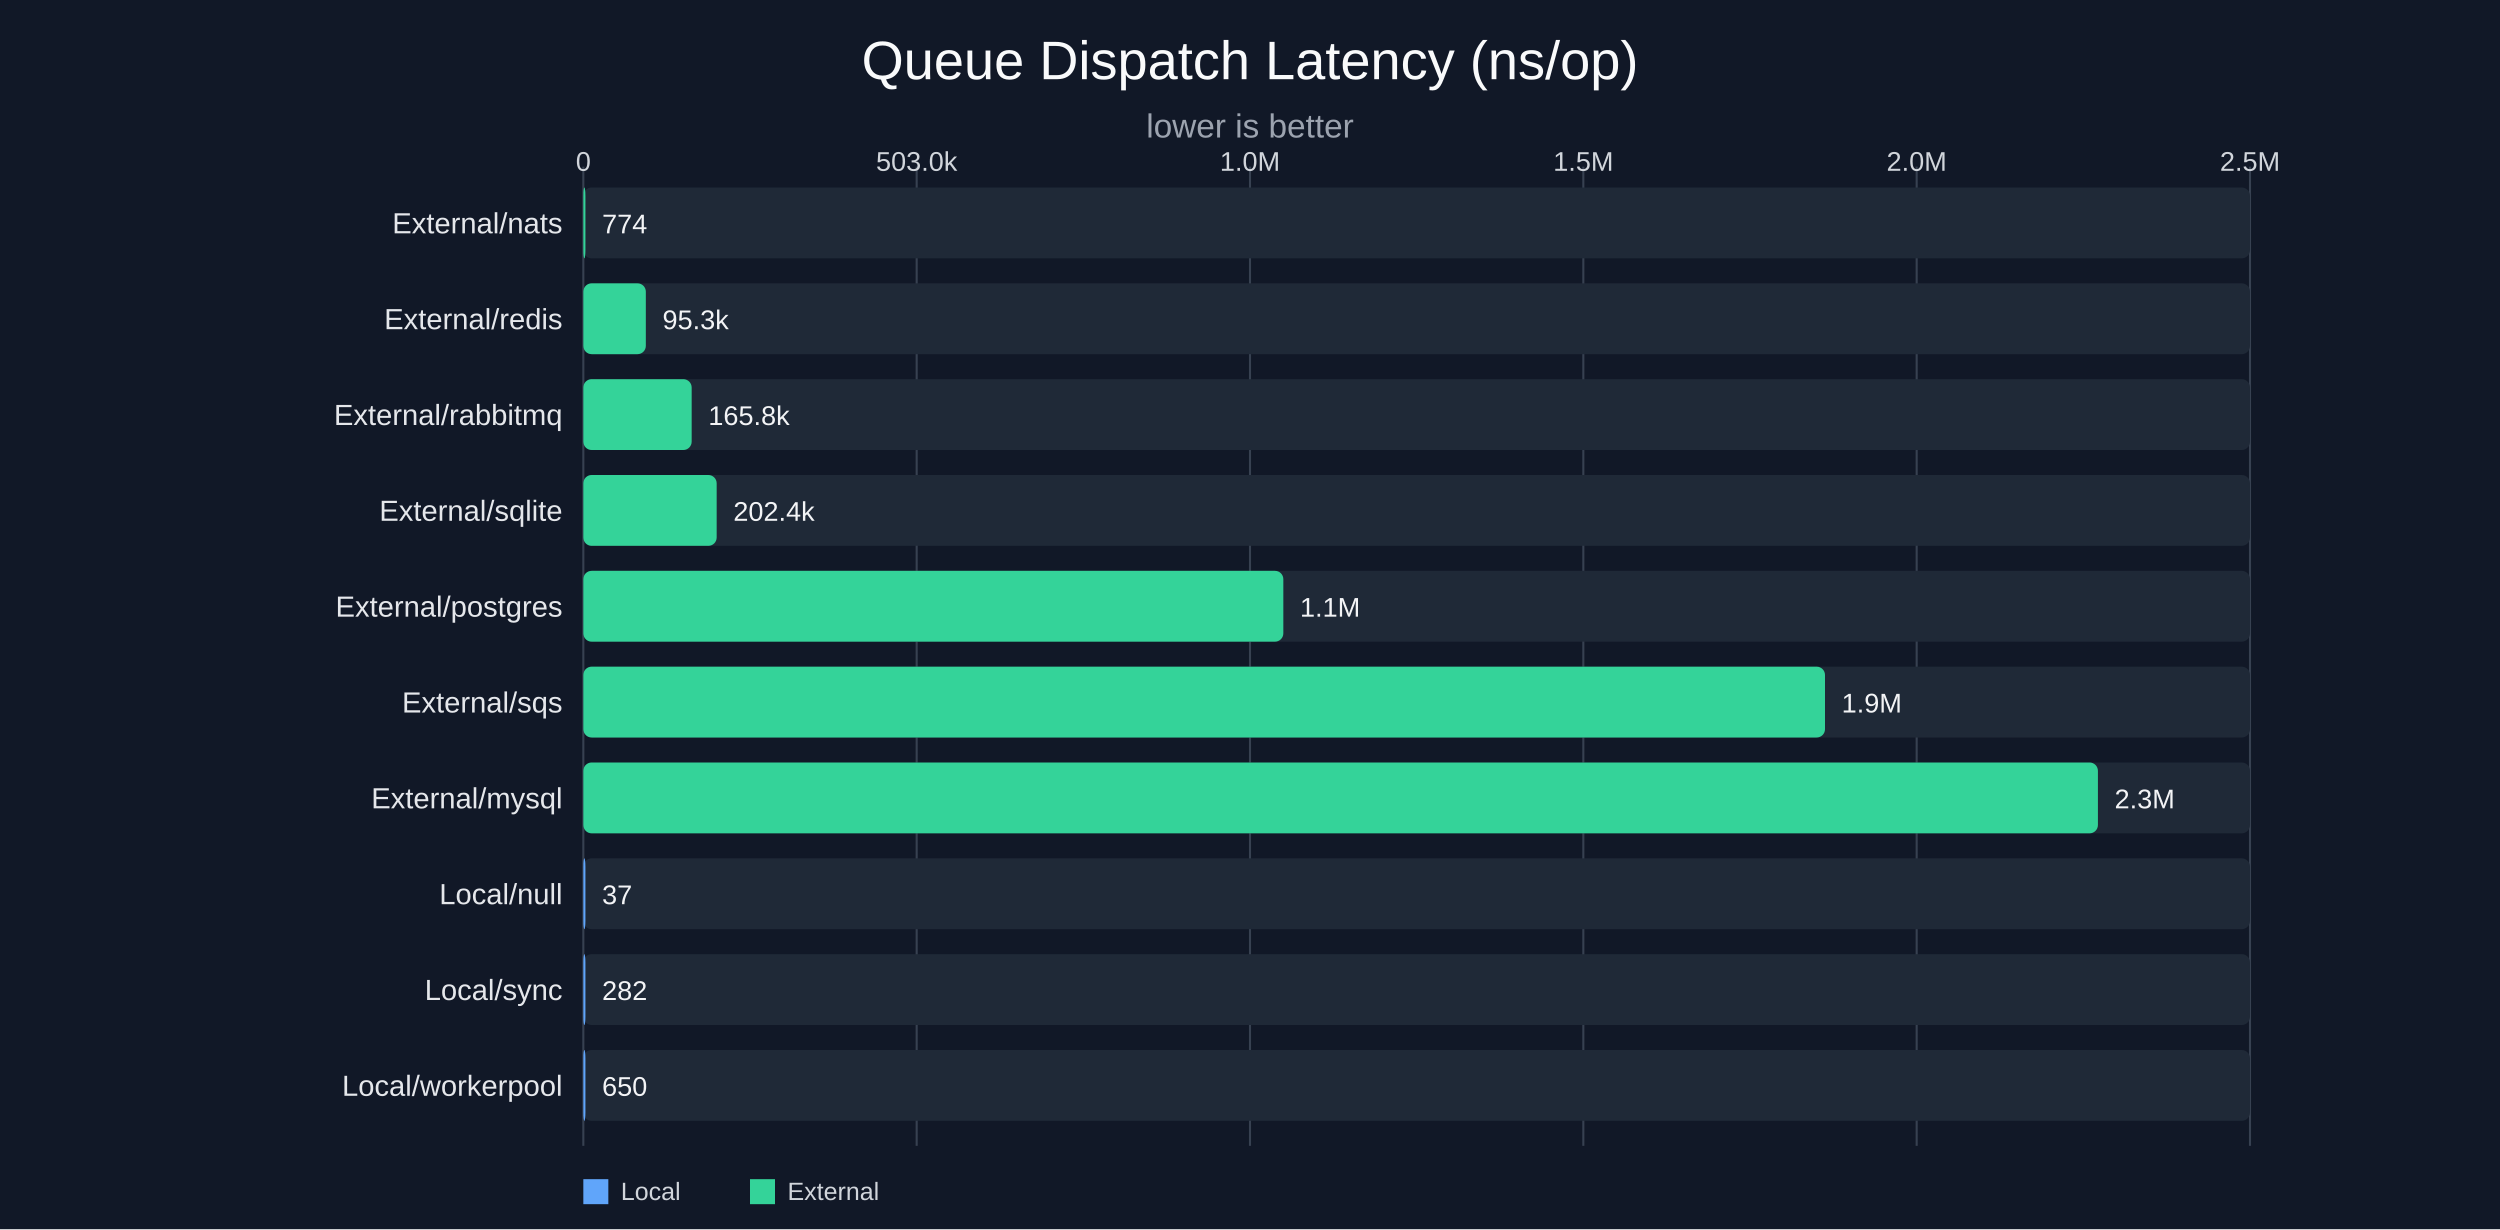
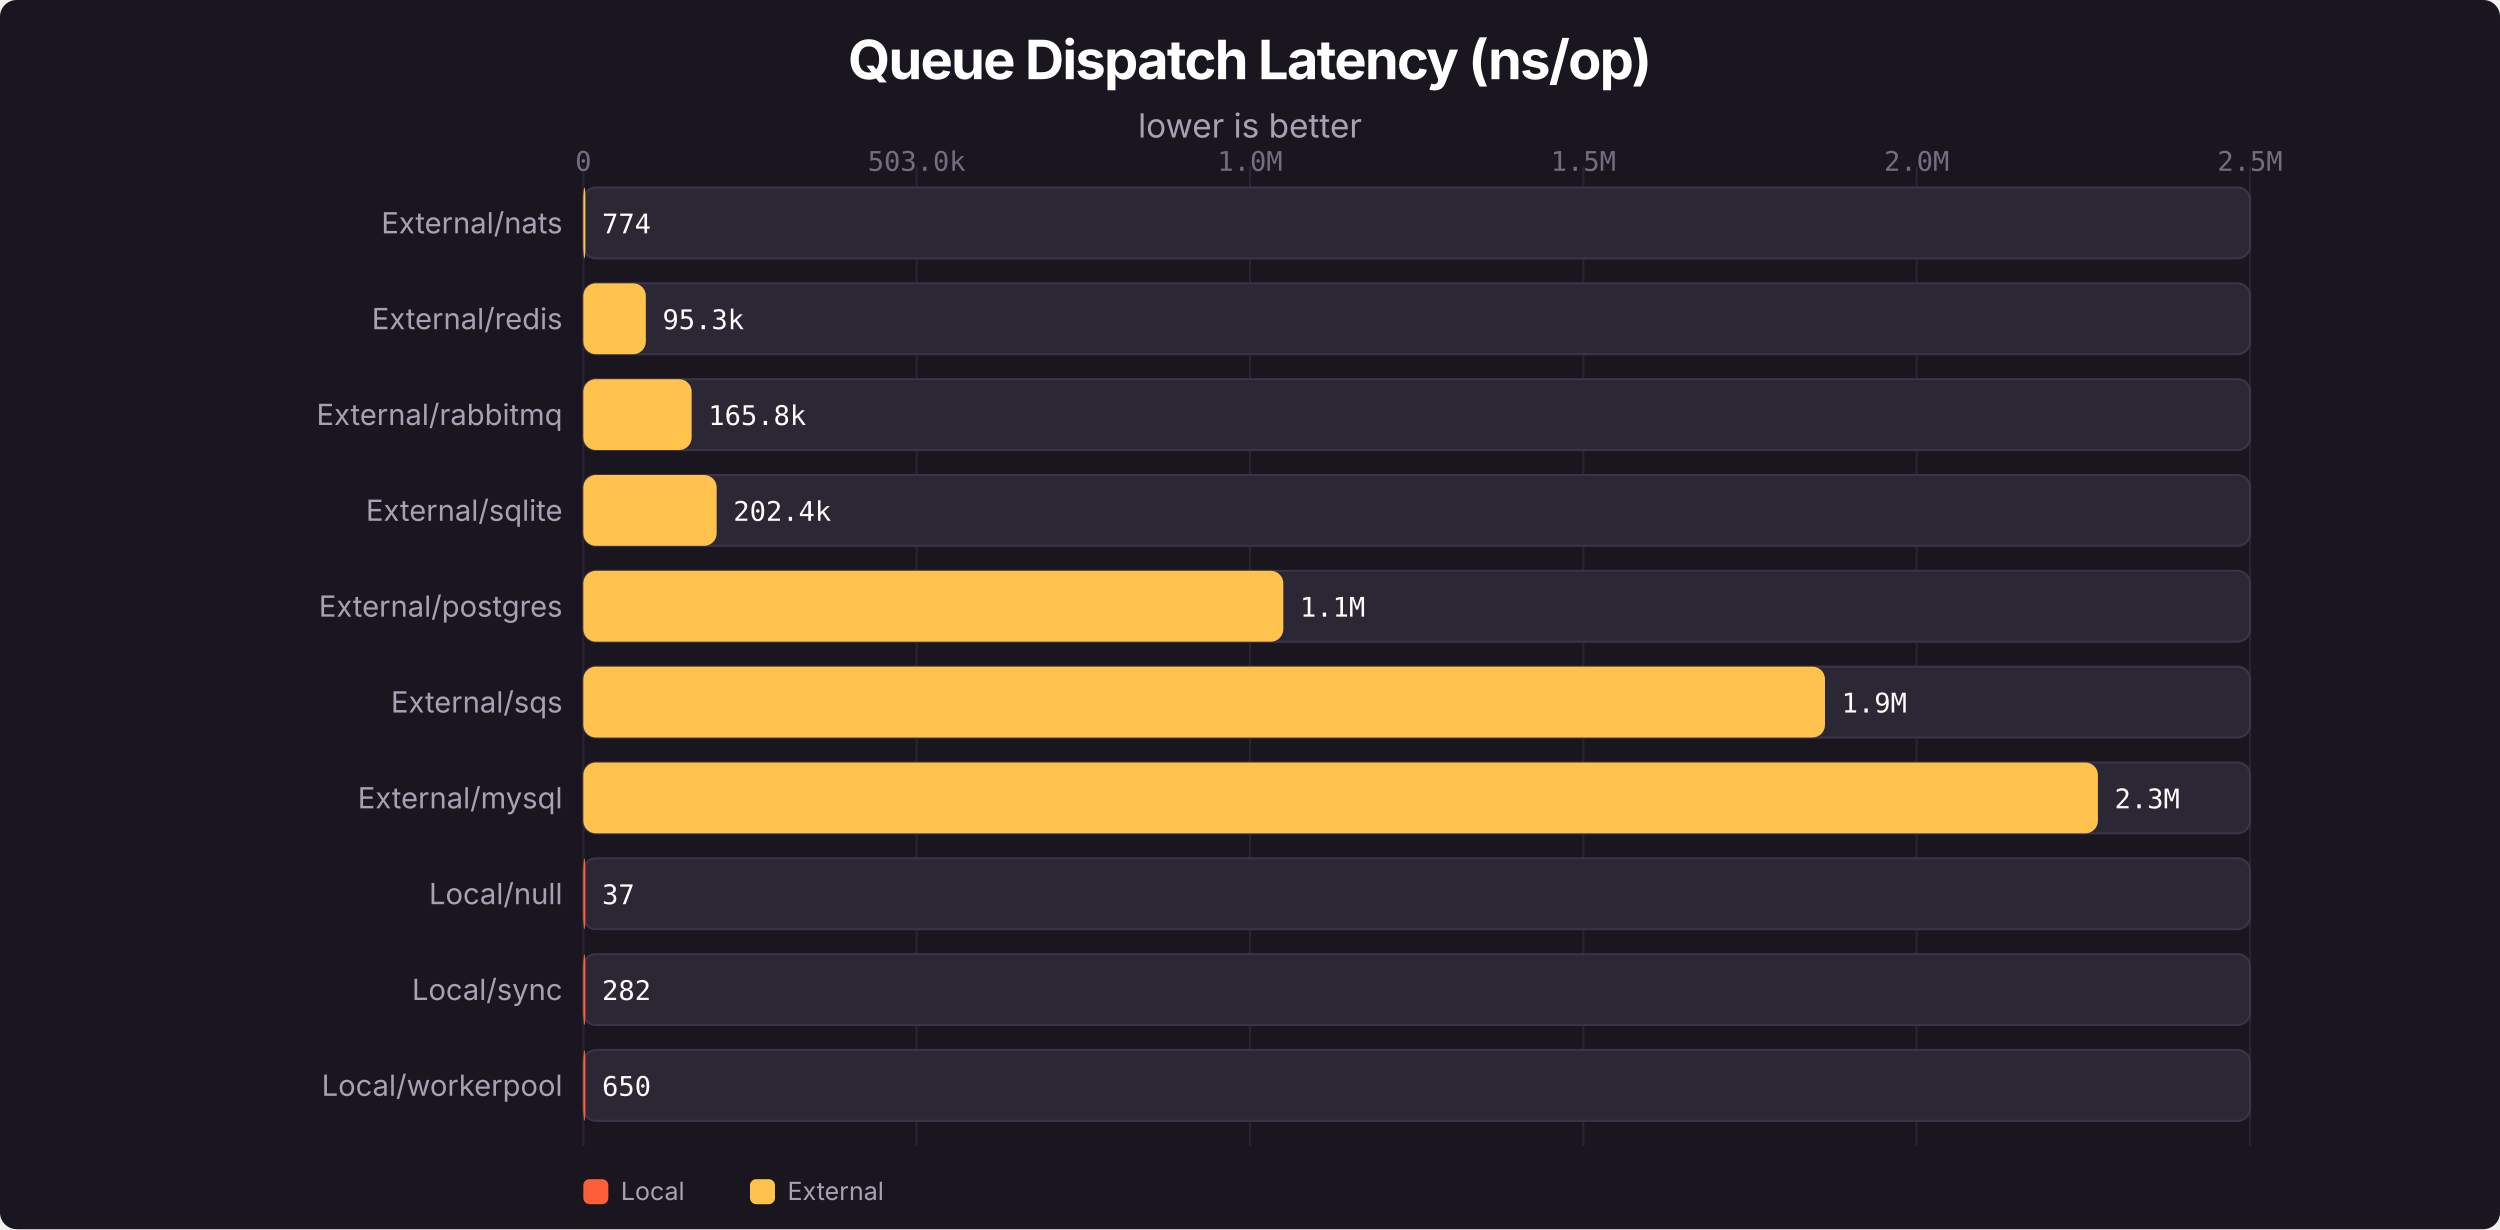
<svg xmlns="http://www.w3.org/2000/svg" width="1200" height="590" viewBox="0 0 1200 590">
-   <rect width="100%" height="100%" fill="#111827" />
-   <text x="600" y="38" text-anchor="middle" fill="#f9fafb" font-size="26" font-family="Arial, sans-serif">Queue Dispatch Latency (ns/op)</text>
-   <text x="600" y="66" text-anchor="middle" fill="#9ca3af" font-size="16" font-family="Arial, sans-serif">lower is better</text>
-   <line x1="280" y1="80" x2="280" y2="550" stroke="#374151" stroke-width="1" />
-   <text x="280" y="82" text-anchor="middle" fill="#d1d5db" font-size="13" font-family="Arial, sans-serif">0</text>
-   <line x1="440" y1="80" x2="440" y2="550" stroke="#374151" stroke-width="1" />
-   <text x="440" y="82" text-anchor="middle" fill="#d1d5db" font-size="13" font-family="Arial, sans-serif">503.0k</text>
-   <line x1="600" y1="80" x2="600" y2="550" stroke="#374151" stroke-width="1" />
-   <text x="600" y="82" text-anchor="middle" fill="#d1d5db" font-size="13" font-family="Arial, sans-serif">1.0M</text>
-   <line x1="760" y1="80" x2="760" y2="550" stroke="#374151" stroke-width="1" />
-   <text x="760" y="82" text-anchor="middle" fill="#d1d5db" font-size="13" font-family="Arial, sans-serif">1.5M</text>
-   <line x1="920" y1="80" x2="920" y2="550" stroke="#374151" stroke-width="1" />
-   <text x="920" y="82" text-anchor="middle" fill="#d1d5db" font-size="13" font-family="Arial, sans-serif">2.0M</text>
-   <line x1="1080" y1="80" x2="1080" y2="550" stroke="#374151" stroke-width="1" />
-   <text x="1080" y="82" text-anchor="middle" fill="#d1d5db" font-size="13" font-family="Arial, sans-serif">2.5M</text>
-   <rect x="280" y="90" width="800" height="34" rx="4" fill="#1f2937" />
-   <rect x="280" y="90" width="1" height="34" rx="4" fill="#34d399" />
-   <text x="270" y="112" text-anchor="end" fill="#e5e7eb" font-size="14" font-family="Arial, sans-serif">External/nats</text>
-   <text x="289" y="112" text-anchor="start" fill="#f3f4f6" font-size="13" font-family="Arial, sans-serif">774</text>
-   <rect x="280" y="136" width="800" height="34" rx="4" fill="#1f2937" />
-   <rect x="280" y="136" width="30" height="34" rx="4" fill="#34d399" />
-   <text x="270" y="158" text-anchor="end" fill="#e5e7eb" font-size="14" font-family="Arial, sans-serif">External/redis</text>
-   <text x="318" y="158" text-anchor="start" fill="#f3f4f6" font-size="13" font-family="Arial, sans-serif">95.3k</text>
-   <rect x="280" y="182" width="800" height="34" rx="4" fill="#1f2937" />
-   <rect x="280" y="182" width="52" height="34" rx="4" fill="#34d399" />
-   <text x="270" y="204" text-anchor="end" fill="#e5e7eb" font-size="14" font-family="Arial, sans-serif">External/rabbitmq</text>
-   <text x="340" y="204" text-anchor="start" fill="#f3f4f6" font-size="13" font-family="Arial, sans-serif">165.8k</text>
-   <rect x="280" y="228" width="800" height="34" rx="4" fill="#1f2937" />
-   <rect x="280" y="228" width="64" height="34" rx="4" fill="#34d399" />
-   <text x="270" y="250" text-anchor="end" fill="#e5e7eb" font-size="14" font-family="Arial, sans-serif">External/sqlite</text>
-   <text x="352" y="250" text-anchor="start" fill="#f3f4f6" font-size="13" font-family="Arial, sans-serif">202.4k</text>
-   <rect x="280" y="274" width="800" height="34" rx="4" fill="#1f2937" />
-   <rect x="280" y="274" width="336" height="34" rx="4" fill="#34d399" />
-   <text x="270" y="296" text-anchor="end" fill="#e5e7eb" font-size="14" font-family="Arial, sans-serif">External/postgres</text>
-   <text x="624" y="296" text-anchor="start" fill="#f3f4f6" font-size="13" font-family="Arial, sans-serif">1.1M</text>
-   <rect x="280" y="320" width="800" height="34" rx="4" fill="#1f2937" />
-   <rect x="280" y="320" width="596" height="34" rx="4" fill="#34d399" />
-   <text x="270" y="342" text-anchor="end" fill="#e5e7eb" font-size="14" font-family="Arial, sans-serif">External/sqs</text>
-   <text x="884" y="342" text-anchor="start" fill="#f3f4f6" font-size="13" font-family="Arial, sans-serif">1.9M</text>
-   <rect x="280" y="366" width="800" height="34" rx="4" fill="#1f2937" />
-   <rect x="280" y="366" width="727" height="34" rx="4" fill="#34d399" />
-   <text x="270" y="388" text-anchor="end" fill="#e5e7eb" font-size="14" font-family="Arial, sans-serif">External/mysql</text>
-   <text x="1015" y="388" text-anchor="start" fill="#f3f4f6" font-size="13" font-family="Arial, sans-serif">2.3M</text>
-   <rect x="280" y="412" width="800" height="34" rx="4" fill="#1f2937" />
-   <rect x="280" y="412" width="1" height="34" rx="4" fill="#60a5fa" />
-   <text x="270" y="434" text-anchor="end" fill="#e5e7eb" font-size="14" font-family="Arial, sans-serif">Local/null</text>
-   <text x="289" y="434" text-anchor="start" fill="#f3f4f6" font-size="13" font-family="Arial, sans-serif">37</text>
-   <rect x="280" y="458" width="800" height="34" rx="4" fill="#1f2937" />
-   <rect x="280" y="458" width="1" height="34" rx="4" fill="#60a5fa" />
-   <text x="270" y="480" text-anchor="end" fill="#e5e7eb" font-size="14" font-family="Arial, sans-serif">Local/sync</text>
-   <text x="289" y="480" text-anchor="start" fill="#f3f4f6" font-size="13" font-family="Arial, sans-serif">282</text>
-   <rect x="280" y="504" width="800" height="34" rx="4" fill="#1f2937" />
-   <rect x="280" y="504" width="1" height="34" rx="4" fill="#60a5fa" />
-   <text x="270" y="526" text-anchor="end" fill="#e5e7eb" font-size="14" font-family="Arial, sans-serif">Local/workerpool</text>
-   <text x="289" y="526" text-anchor="start" fill="#f3f4f6" font-size="13" font-family="Arial, sans-serif">650</text>
-   <rect x="280" y="566" width="12" height="12" fill="#60a5fa" />
-   <text x="298" y="576" fill="#d1d5db" font-size="12" font-family="Arial, sans-serif">Local</text>
-   <rect x="360" y="566" width="12" height="12" fill="#34d399" />
-   <text x="378" y="576" fill="#d1d5db" font-size="12" font-family="Arial, sans-serif">External</text>
+   <rect width="100%" height="100%" rx="8" fill="#1A1620" />
+   <text x="600" y="38" text-anchor="middle" fill="#FFFFFF" font-size="26" font-weight="700" letter-spacing="-0.8" font-family="Space Grotesk, Inter, system-ui, sans-serif">Queue Dispatch Latency (ns/op)</text>
+   <text x="600" y="66" text-anchor="middle" fill="#A9A1B3" font-size="16" font-family="Inter, system-ui, sans-serif">lower is better</text>
+   <line x1="280" y1="80" x2="280" y2="550" stroke="#2A2333" stroke-width="1" />
+   <text x="280" y="82" text-anchor="middle" fill="#746C80" font-size="13" font-family="JetBrains Mono, ui-monospace, monospace">0</text>
+   <line x1="440" y1="80" x2="440" y2="550" stroke="#2A2333" stroke-width="1" />
+   <text x="440" y="82" text-anchor="middle" fill="#746C80" font-size="13" font-family="JetBrains Mono, ui-monospace, monospace">503.0k</text>
+   <line x1="600" y1="80" x2="600" y2="550" stroke="#2A2333" stroke-width="1" />
+   <text x="600" y="82" text-anchor="middle" fill="#746C80" font-size="13" font-family="JetBrains Mono, ui-monospace, monospace">1.0M</text>
+   <line x1="760" y1="80" x2="760" y2="550" stroke="#2A2333" stroke-width="1" />
+   <text x="760" y="82" text-anchor="middle" fill="#746C80" font-size="13" font-family="JetBrains Mono, ui-monospace, monospace">1.5M</text>
+   <line x1="920" y1="80" x2="920" y2="550" stroke="#2A2333" stroke-width="1" />
+   <text x="920" y="82" text-anchor="middle" fill="#746C80" font-size="13" font-family="JetBrains Mono, ui-monospace, monospace">2.0M</text>
+   <line x1="1080" y1="80" x2="1080" y2="550" stroke="#2A2333" stroke-width="1" />
+   <text x="1080" y="82" text-anchor="middle" fill="#746C80" font-size="13" font-family="JetBrains Mono, ui-monospace, monospace">2.5M</text>
+   <rect x="280" y="90" width="800" height="34" rx="6" fill="#2C2734" stroke="#3D3349" />
+   <rect x="280" y="90" width="1" height="34" rx="6" fill="#FFC24D" />
+   <text x="270" y="112" text-anchor="end" fill="#A9A1B3" font-size="14" font-family="Inter, system-ui, sans-serif">External/nats</text>
+   <text x="289" y="112" text-anchor="start" fill="#FFFFFF" font-size="13" font-family="JetBrains Mono, ui-monospace, monospace">774</text>
+   <rect x="280" y="136" width="800" height="34" rx="6" fill="#2C2734" stroke="#3D3349" />
+   <rect x="280" y="136" width="30" height="34" rx="6" fill="#FFC24D" />
+   <text x="270" y="158" text-anchor="end" fill="#A9A1B3" font-size="14" font-family="Inter, system-ui, sans-serif">External/redis</text>
+   <text x="318" y="158" text-anchor="start" fill="#FFFFFF" font-size="13" font-family="JetBrains Mono, ui-monospace, monospace">95.3k</text>
+   <rect x="280" y="182" width="800" height="34" rx="6" fill="#2C2734" stroke="#3D3349" />
+   <rect x="280" y="182" width="52" height="34" rx="6" fill="#FFC24D" />
+   <text x="270" y="204" text-anchor="end" fill="#A9A1B3" font-size="14" font-family="Inter, system-ui, sans-serif">External/rabbitmq</text>
+   <text x="340" y="204" text-anchor="start" fill="#FFFFFF" font-size="13" font-family="JetBrains Mono, ui-monospace, monospace">165.8k</text>
+   <rect x="280" y="228" width="800" height="34" rx="6" fill="#2C2734" stroke="#3D3349" />
+   <rect x="280" y="228" width="64" height="34" rx="6" fill="#FFC24D" />
+   <text x="270" y="250" text-anchor="end" fill="#A9A1B3" font-size="14" font-family="Inter, system-ui, sans-serif">External/sqlite</text>
+   <text x="352" y="250" text-anchor="start" fill="#FFFFFF" font-size="13" font-family="JetBrains Mono, ui-monospace, monospace">202.4k</text>
+   <rect x="280" y="274" width="800" height="34" rx="6" fill="#2C2734" stroke="#3D3349" />
+   <rect x="280" y="274" width="336" height="34" rx="6" fill="#FFC24D" />
+   <text x="270" y="296" text-anchor="end" fill="#A9A1B3" font-size="14" font-family="Inter, system-ui, sans-serif">External/postgres</text>
+   <text x="624" y="296" text-anchor="start" fill="#FFFFFF" font-size="13" font-family="JetBrains Mono, ui-monospace, monospace">1.1M</text>
+   <rect x="280" y="320" width="800" height="34" rx="6" fill="#2C2734" stroke="#3D3349" />
+   <rect x="280" y="320" width="596" height="34" rx="6" fill="#FFC24D" />
+   <text x="270" y="342" text-anchor="end" fill="#A9A1B3" font-size="14" font-family="Inter, system-ui, sans-serif">External/sqs</text>
+   <text x="884" y="342" text-anchor="start" fill="#FFFFFF" font-size="13" font-family="JetBrains Mono, ui-monospace, monospace">1.9M</text>
+   <rect x="280" y="366" width="800" height="34" rx="6" fill="#2C2734" stroke="#3D3349" />
+   <rect x="280" y="366" width="727" height="34" rx="6" fill="#FFC24D" />
+   <text x="270" y="388" text-anchor="end" fill="#A9A1B3" font-size="14" font-family="Inter, system-ui, sans-serif">External/mysql</text>
+   <text x="1015" y="388" text-anchor="start" fill="#FFFFFF" font-size="13" font-family="JetBrains Mono, ui-monospace, monospace">2.3M</text>
+   <rect x="280" y="412" width="800" height="34" rx="6" fill="#2C2734" stroke="#3D3349" />
+   <rect x="280" y="412" width="1" height="34" rx="6" fill="#FF5E3A" />
+   <text x="270" y="434" text-anchor="end" fill="#A9A1B3" font-size="14" font-family="Inter, system-ui, sans-serif">Local/null</text>
+   <text x="289" y="434" text-anchor="start" fill="#FFFFFF" font-size="13" font-family="JetBrains Mono, ui-monospace, monospace">37</text>
+   <rect x="280" y="458" width="800" height="34" rx="6" fill="#2C2734" stroke="#3D3349" />
+   <rect x="280" y="458" width="1" height="34" rx="6" fill="#FF5E3A" />
+   <text x="270" y="480" text-anchor="end" fill="#A9A1B3" font-size="14" font-family="Inter, system-ui, sans-serif">Local/sync</text>
+   <text x="289" y="480" text-anchor="start" fill="#FFFFFF" font-size="13" font-family="JetBrains Mono, ui-monospace, monospace">282</text>
+   <rect x="280" y="504" width="800" height="34" rx="6" fill="#2C2734" stroke="#3D3349" />
+   <rect x="280" y="504" width="1" height="34" rx="6" fill="#FF5E3A" />
+   <text x="270" y="526" text-anchor="end" fill="#A9A1B3" font-size="14" font-family="Inter, system-ui, sans-serif">Local/workerpool</text>
+   <text x="289" y="526" text-anchor="start" fill="#FFFFFF" font-size="13" font-family="JetBrains Mono, ui-monospace, monospace">650</text>
+   <rect x="280" y="566" width="12" height="12" rx="3" fill="#FF5E3A" />
+   <text x="298" y="576" fill="#A9A1B3" font-size="12" font-family="Inter, system-ui, sans-serif">Local</text>
+   <rect x="360" y="566" width="12" height="12" rx="3" fill="#FFC24D" />
+   <text x="378" y="576" fill="#A9A1B3" font-size="12" font-family="Inter, system-ui, sans-serif">External</text>
</svg>
